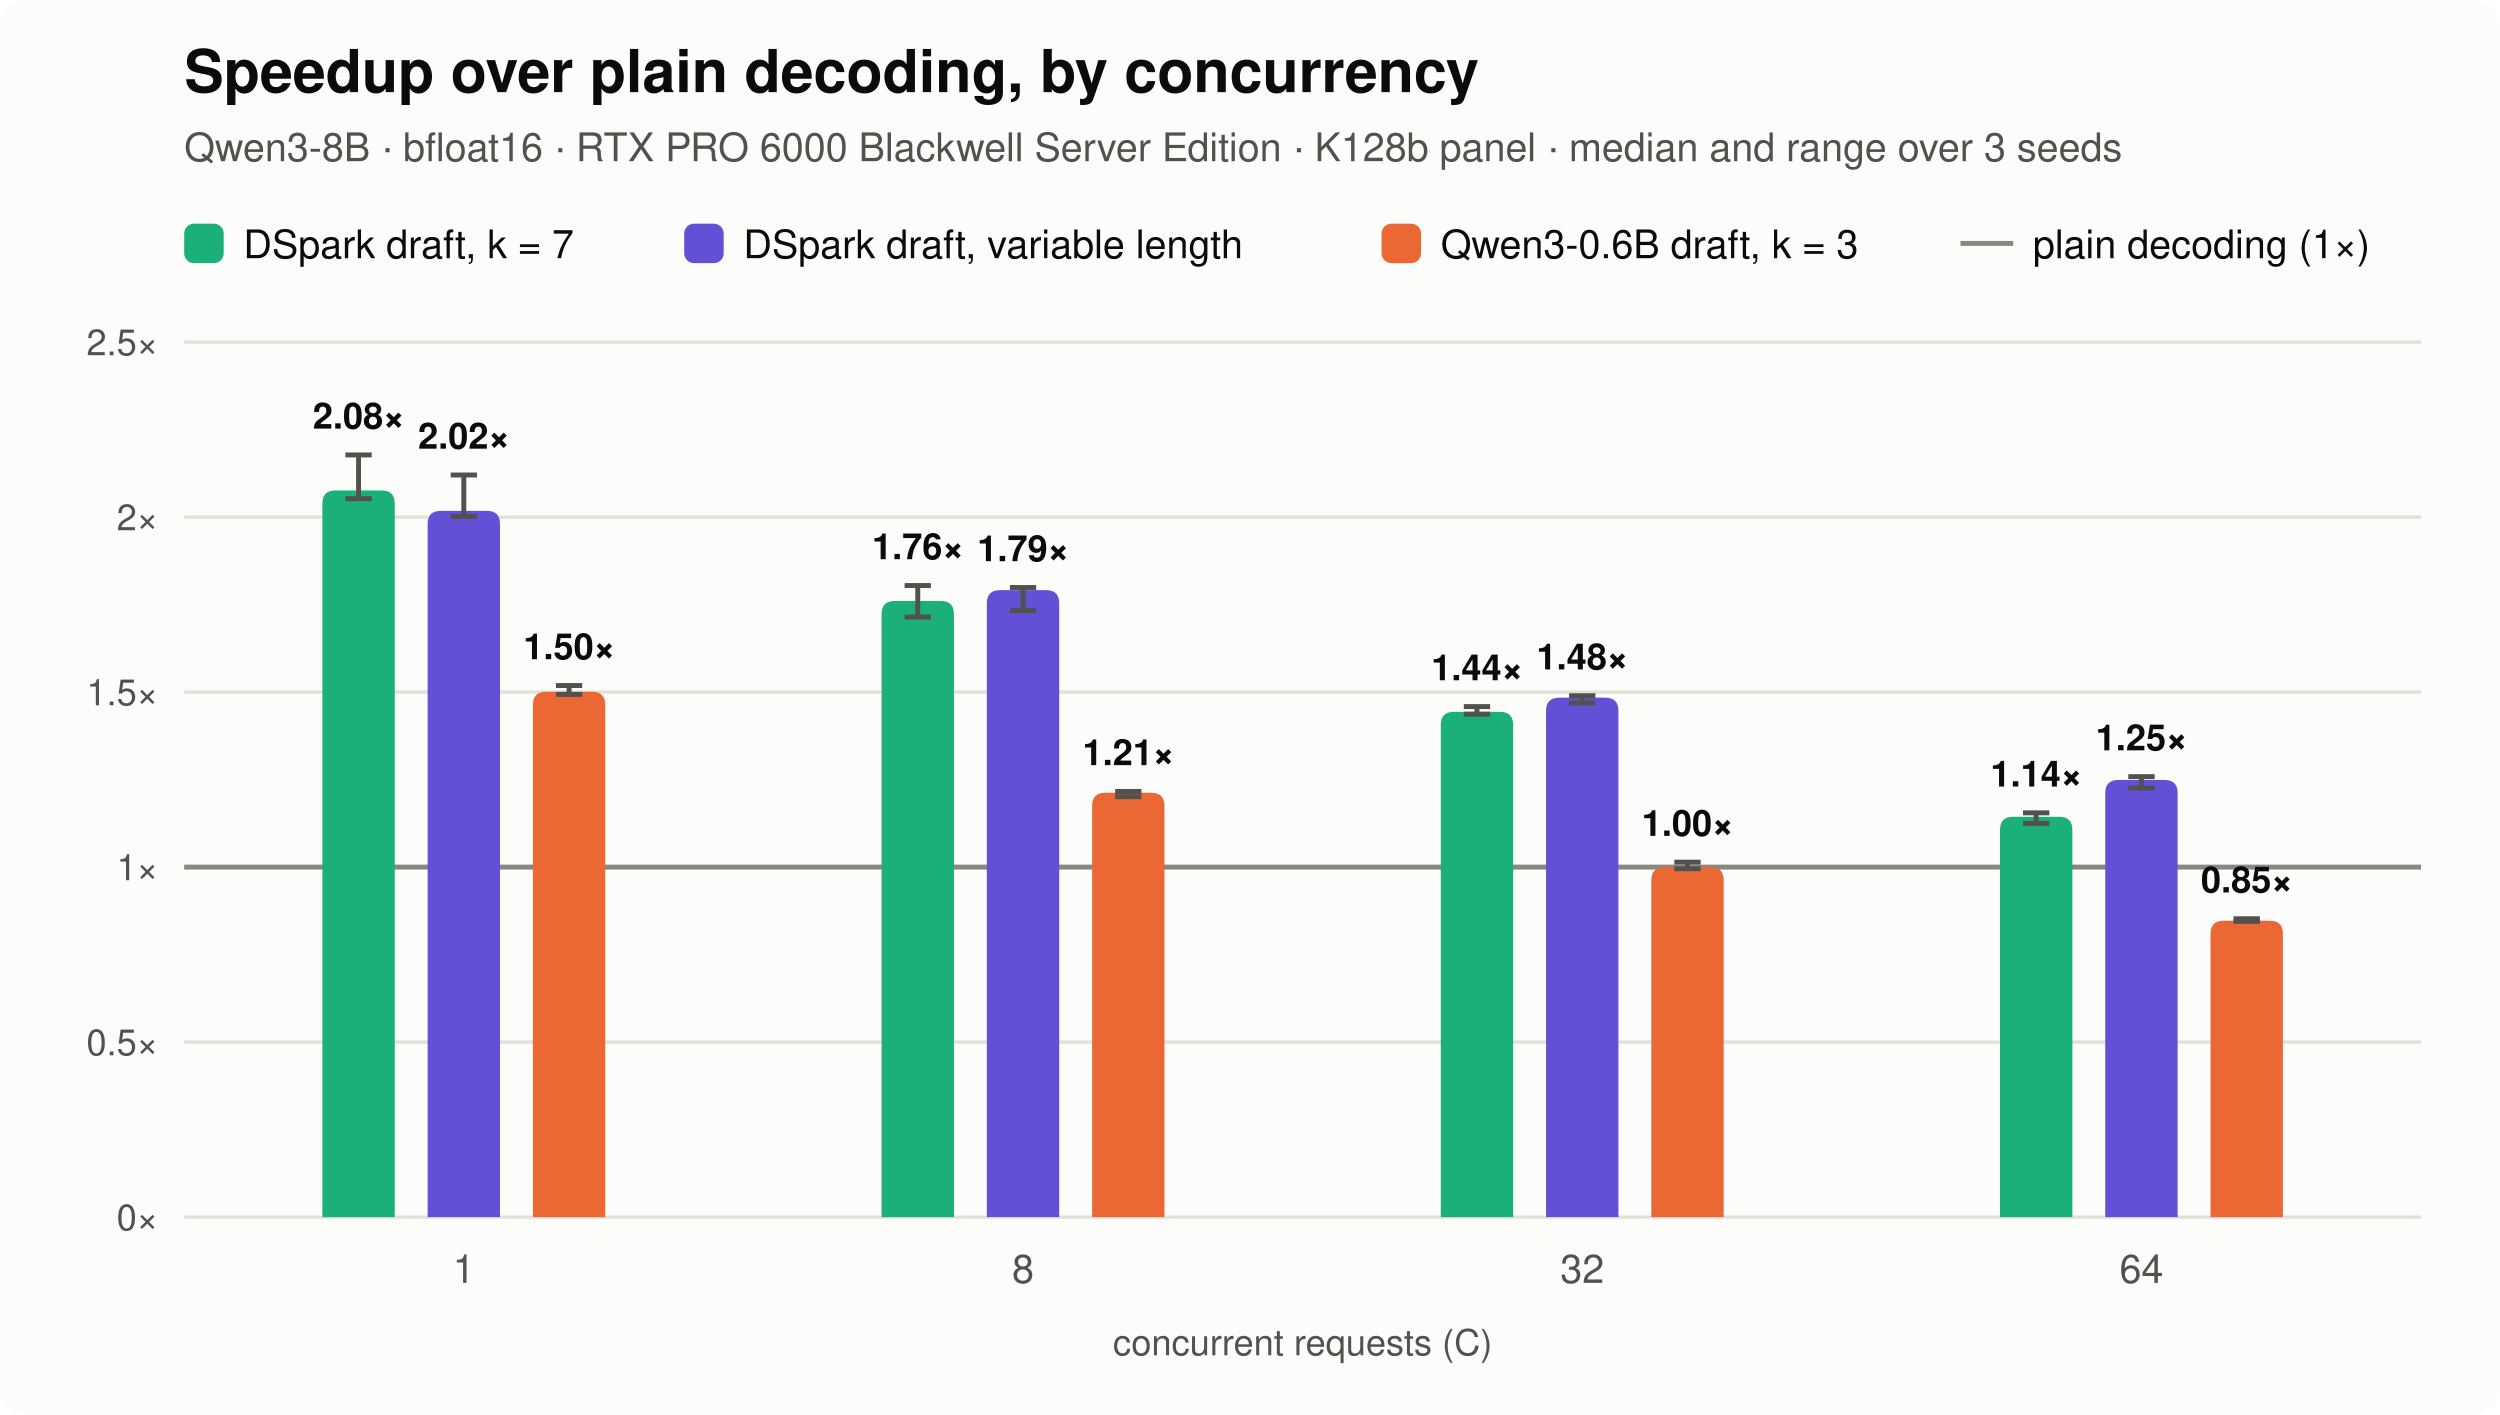
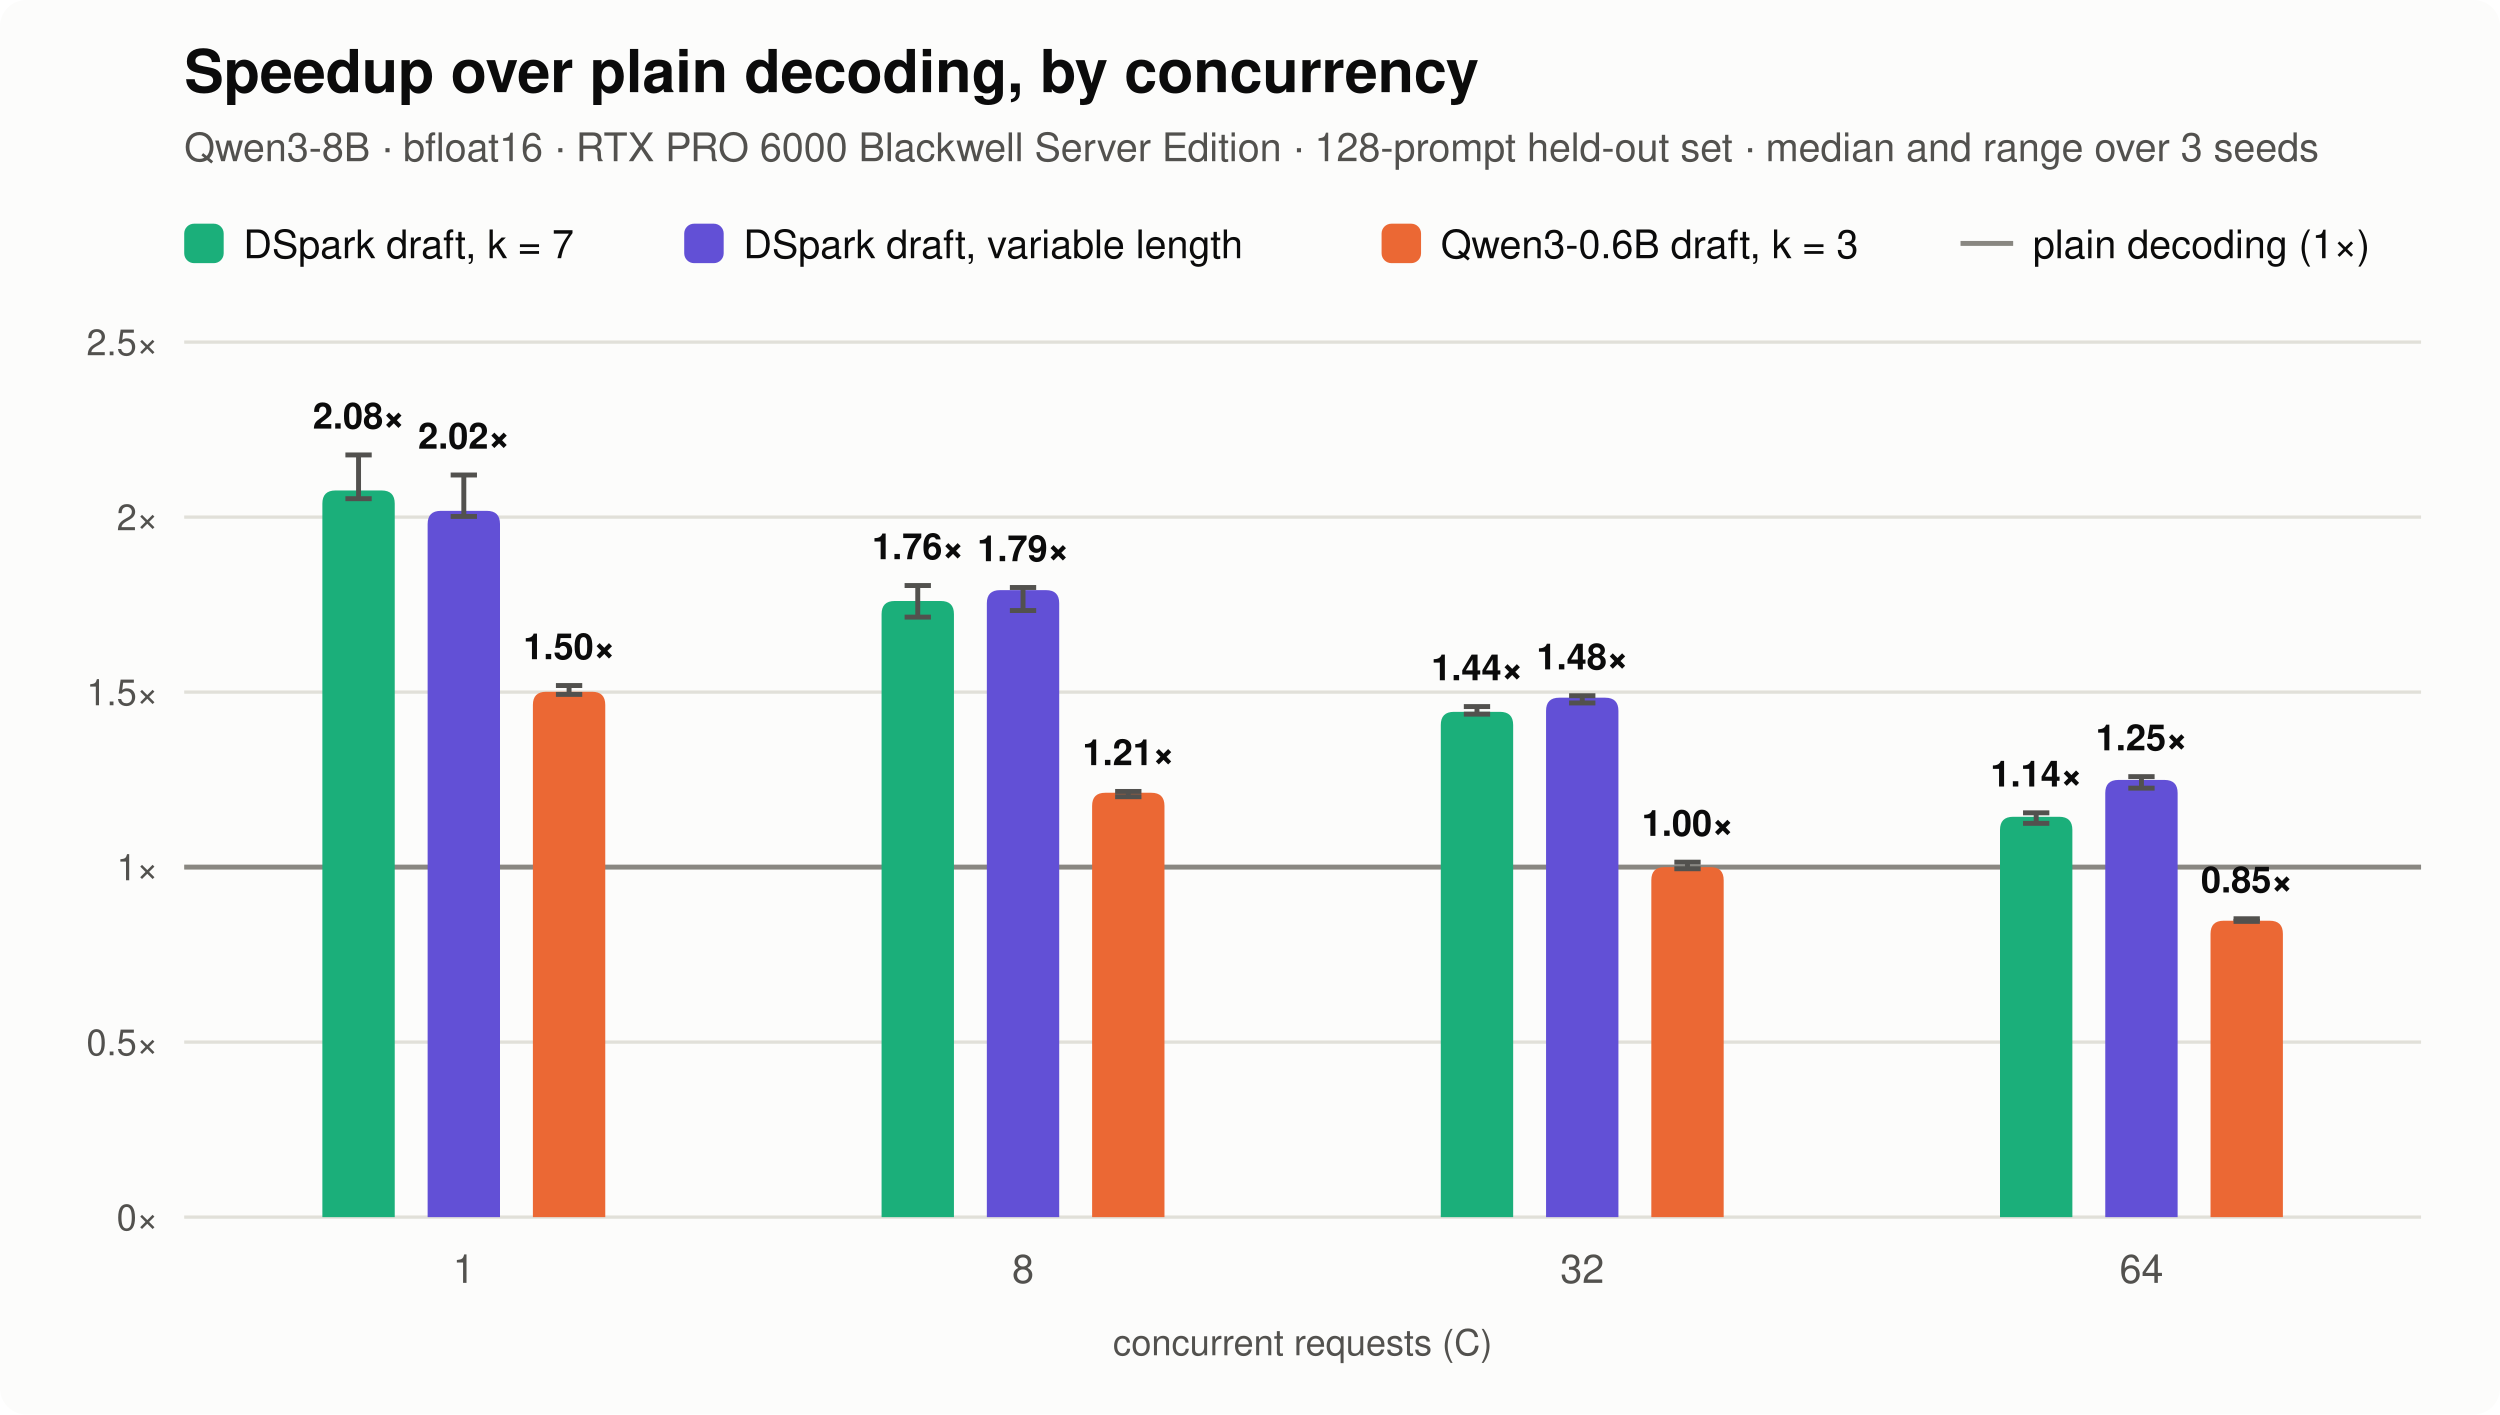
<svg xmlns="http://www.w3.org/2000/svg" viewBox="0 0 760 430" width="760" height="430" role="img">
  <rect width="760" height="430" fill="#fcfcfb" rx="8" />
  <text x="56.0" y="28.0" font-size="18" fill="#0b0b0b" text-anchor="start" font-weight="600" font-family="-apple-system, BlinkMacSystemFont, Segoe UI, Helvetica, Arial, sans-serif">Speedup over plain decoding, by concurrency</text>
-   <text x="56.0" y="49.0" font-size="12" fill="#52514e" text-anchor="start" font-weight="normal" font-family="-apple-system, BlinkMacSystemFont, Segoe UI, Helvetica, Arial, sans-serif">Qwen3-8B · bfloat16 · RTX PRO 6000 Blackwell Server Edition · K128b panel · median and range over 3 seeds</text>
+   <text x="56.0" y="49.0" font-size="12" fill="#52514e" text-anchor="start" font-weight="normal" font-family="-apple-system, BlinkMacSystemFont, Segoe UI, Helvetica, Arial, sans-serif">Qwen3-8B · bfloat16 · RTX PRO 6000 Blackwell Server Edition · 128-prompt held-out set · median and range over 3 seeds</text>
  <rect x="56" y="68" width="12" height="12" rx="3" fill="#1baf7a" />
  <text x="74.0" y="78.5" font-size="12" fill="#0b0b0b" text-anchor="start" font-weight="normal" font-family="-apple-system, BlinkMacSystemFont, Segoe UI, Helvetica, Arial, sans-serif">DSpark draft, k = 7</text>
  <rect x="208.0" y="68" width="12" height="12" rx="3" fill="#6250d6" />
  <text x="226.0" y="78.5" font-size="12" fill="#0b0b0b" text-anchor="start" font-weight="normal" font-family="-apple-system, BlinkMacSystemFont, Segoe UI, Helvetica, Arial, sans-serif">DSpark draft, variable length</text>
  <rect x="420.0" y="68" width="12" height="12" rx="3" fill="#eb6834" />
  <text x="438.0" y="78.5" font-size="12" fill="#0b0b0b" text-anchor="start" font-weight="normal" font-family="-apple-system, BlinkMacSystemFont, Segoe UI, Helvetica, Arial, sans-serif">Qwen3-0.6B draft, k = 3</text>
  <line x1="596.0" y1="74" x2="612.0" y2="74" stroke="#898781" stroke-width="1.5" />
  <text x="618.0" y="78.5" font-size="12" fill="#0b0b0b" text-anchor="start" font-weight="normal" font-family="-apple-system, BlinkMacSystemFont, Segoe UI, Helvetica, Arial, sans-serif">plain decoding (1×)</text>
  <line x1="56" y1="370.0" x2="736" y2="370.0" stroke="#e1e0d9" stroke-width="1" />
  <text x="48.0" y="374.0" font-size="11" fill="#52514e" text-anchor="end" font-weight="normal" font-family="-apple-system, BlinkMacSystemFont, Segoe UI, Helvetica, Arial, sans-serif">0×</text>
  <line x1="56" y1="316.8" x2="736" y2="316.8" stroke="#e1e0d9" stroke-width="1" />
  <text x="48.0" y="320.8" font-size="11" fill="#52514e" text-anchor="end" font-weight="normal" font-family="-apple-system, BlinkMacSystemFont, Segoe UI, Helvetica, Arial, sans-serif">0.5×</text>
  <line x1="56" y1="263.6" x2="736" y2="263.6" stroke="#e1e0d9" stroke-width="1" />
  <text x="48.0" y="267.6" font-size="11" fill="#52514e" text-anchor="end" font-weight="normal" font-family="-apple-system, BlinkMacSystemFont, Segoe UI, Helvetica, Arial, sans-serif">1×</text>
  <line x1="56" y1="210.4" x2="736" y2="210.4" stroke="#e1e0d9" stroke-width="1" />
  <text x="48.0" y="214.4" font-size="11" fill="#52514e" text-anchor="end" font-weight="normal" font-family="-apple-system, BlinkMacSystemFont, Segoe UI, Helvetica, Arial, sans-serif">1.5×</text>
  <line x1="56" y1="157.2" x2="736" y2="157.2" stroke="#e1e0d9" stroke-width="1" />
  <text x="48.0" y="161.2" font-size="11" fill="#52514e" text-anchor="end" font-weight="normal" font-family="-apple-system, BlinkMacSystemFont, Segoe UI, Helvetica, Arial, sans-serif">2×</text>
  <line x1="56" y1="104.0" x2="736" y2="104.0" stroke="#e1e0d9" stroke-width="1" />
  <text x="48.0" y="108.0" font-size="11" fill="#52514e" text-anchor="end" font-weight="normal" font-family="-apple-system, BlinkMacSystemFont, Segoe UI, Helvetica, Arial, sans-serif">2.5×</text>
  <line x1="56" y1="263.6" x2="736" y2="263.6" stroke="#898781" stroke-width="1.5" />
  <path d="M98.0,370.0 V153.1 Q98.0,149.1 102.0,149.1 H116.0 Q120.0,149.1 120.0,153.1 V370.0 Z" fill="#1baf7a" />
  <line x1="105.0" y1="151.6" x2="113.0" y2="151.6" stroke="#52514e" stroke-width="1.5" />
  <line x1="105.0" y1="138.3" x2="113.0" y2="138.3" stroke="#52514e" stroke-width="1.5" />
  <line x1="109.0" y1="138.3" x2="109.0" y2="151.6" stroke="#52514e" stroke-width="1.5" />
  <text x="109.0" y="130.3" font-size="11" fill="#0b0b0b" text-anchor="middle" font-weight="600" font-family="-apple-system, BlinkMacSystemFont, Segoe UI, Helvetica, Arial, sans-serif">2.08×</text>
  <path d="M130.0,370.0 V159.3 Q130.0,155.3 134.0,155.3 H148.0 Q152.0,155.3 152.0,159.3 V370.0 Z" fill="#6250d6" />
  <line x1="137.0" y1="157.0" x2="145.0" y2="157.0" stroke="#52514e" stroke-width="1.5" />
  <line x1="137.0" y1="144.4" x2="145.0" y2="144.4" stroke="#52514e" stroke-width="1.5" />
  <line x1="141.0" y1="144.4" x2="141.0" y2="157.0" stroke="#52514e" stroke-width="1.5" />
  <text x="141.0" y="136.4" font-size="11" fill="#0b0b0b" text-anchor="middle" font-weight="600" font-family="-apple-system, BlinkMacSystemFont, Segoe UI, Helvetica, Arial, sans-serif">2.02×</text>
  <path d="M162.0,370.0 V214.3 Q162.0,210.3 166.0,210.3 H180.0 Q184.0,210.3 184.0,214.3 V370.0 Z" fill="#eb6834" />
  <line x1="169.0" y1="211.1" x2="177.0" y2="211.1" stroke="#52514e" stroke-width="1.5" />
  <line x1="169.0" y1="208.4" x2="177.0" y2="208.4" stroke="#52514e" stroke-width="1.5" />
  <line x1="173.0" y1="208.4" x2="173.0" y2="211.1" stroke="#52514e" stroke-width="1.5" />
  <text x="173.0" y="200.4" font-size="11" fill="#0b0b0b" text-anchor="middle" font-weight="600" font-family="-apple-system, BlinkMacSystemFont, Segoe UI, Helvetica, Arial, sans-serif">1.50×</text>
  <text x="141.0" y="390.0" font-size="12" fill="#52514e" text-anchor="middle" font-weight="normal" font-family="-apple-system, BlinkMacSystemFont, Segoe UI, Helvetica, Arial, sans-serif">1</text>
  <path d="M268.0,370.0 V186.7 Q268.0,182.7 272.0,182.7 H286.0 Q290.0,182.7 290.0,186.7 V370.0 Z" fill="#1baf7a" />
  <line x1="275.0" y1="187.6" x2="283.0" y2="187.6" stroke="#52514e" stroke-width="1.5" />
  <line x1="275.0" y1="178.0" x2="283.0" y2="178.0" stroke="#52514e" stroke-width="1.5" />
  <line x1="279.0" y1="178.0" x2="279.0" y2="187.6" stroke="#52514e" stroke-width="1.5" />
  <text x="279.0" y="170.0" font-size="11" fill="#0b0b0b" text-anchor="middle" font-weight="600" font-family="-apple-system, BlinkMacSystemFont, Segoe UI, Helvetica, Arial, sans-serif">1.76×</text>
  <path d="M300.0,370.0 V183.4 Q300.0,179.4 304.0,179.4 H318.0 Q322.0,179.4 322.0,183.4 V370.0 Z" fill="#6250d6" />
  <line x1="307.0" y1="185.6" x2="315.0" y2="185.6" stroke="#52514e" stroke-width="1.5" />
  <line x1="307.0" y1="178.6" x2="315.0" y2="178.6" stroke="#52514e" stroke-width="1.5" />
  <line x1="311.0" y1="178.6" x2="311.0" y2="185.6" stroke="#52514e" stroke-width="1.5" />
  <text x="311.0" y="170.6" font-size="11" fill="#0b0b0b" text-anchor="middle" font-weight="600" font-family="-apple-system, BlinkMacSystemFont, Segoe UI, Helvetica, Arial, sans-serif">1.79×</text>
  <path d="M332.0,370.0 V245.0 Q332.0,241.0 336.0,241.0 H350.0 Q354.0,241.0 354.0,245.0 V370.0 Z" fill="#eb6834" />
  <line x1="339.0" y1="242.2" x2="347.0" y2="242.2" stroke="#52514e" stroke-width="1.5" />
  <line x1="339.0" y1="240.6" x2="347.0" y2="240.6" stroke="#52514e" stroke-width="1.5" />
  <line x1="343.0" y1="240.6" x2="343.0" y2="242.2" stroke="#52514e" stroke-width="1.5" />
  <text x="343.0" y="232.6" font-size="11" fill="#0b0b0b" text-anchor="middle" font-weight="600" font-family="-apple-system, BlinkMacSystemFont, Segoe UI, Helvetica, Arial, sans-serif">1.21×</text>
  <text x="311.0" y="390.0" font-size="12" fill="#52514e" text-anchor="middle" font-weight="normal" font-family="-apple-system, BlinkMacSystemFont, Segoe UI, Helvetica, Arial, sans-serif">8</text>
  <path d="M438.0,370.0 V220.4 Q438.0,216.4 442.0,216.4 H456.0 Q460.0,216.4 460.0,220.4 V370.0 Z" fill="#1baf7a" />
  <line x1="445.0" y1="217.1" x2="453.0" y2="217.1" stroke="#52514e" stroke-width="1.5" />
  <line x1="445.0" y1="214.8" x2="453.0" y2="214.8" stroke="#52514e" stroke-width="1.5" />
  <line x1="449.0" y1="214.8" x2="449.0" y2="217.1" stroke="#52514e" stroke-width="1.5" />
  <text x="449.0" y="206.8" font-size="11" fill="#0b0b0b" text-anchor="middle" font-weight="600" font-family="-apple-system, BlinkMacSystemFont, Segoe UI, Helvetica, Arial, sans-serif">1.44×</text>
  <path d="M470.0,370.0 V216.1 Q470.0,212.1 474.0,212.1 H488.0 Q492.0,212.1 492.0,216.1 V370.0 Z" fill="#6250d6" />
  <line x1="477.0" y1="213.7" x2="485.0" y2="213.7" stroke="#52514e" stroke-width="1.5" />
  <line x1="477.0" y1="211.5" x2="485.0" y2="211.5" stroke="#52514e" stroke-width="1.5" />
  <line x1="481.0" y1="211.5" x2="481.0" y2="213.7" stroke="#52514e" stroke-width="1.5" />
  <text x="481.0" y="203.5" font-size="11" fill="#0b0b0b" text-anchor="middle" font-weight="600" font-family="-apple-system, BlinkMacSystemFont, Segoe UI, Helvetica, Arial, sans-serif">1.48×</text>
  <path d="M502.0,370.0 V267.6 Q502.0,263.6 506.0,263.6 H520.0 Q524.0,263.6 524.0,267.6 V370.0 Z" fill="#eb6834" />
  <line x1="509.0" y1="264.1" x2="517.0" y2="264.1" stroke="#52514e" stroke-width="1.5" />
  <line x1="509.0" y1="262.1" x2="517.0" y2="262.1" stroke="#52514e" stroke-width="1.5" />
  <line x1="513.0" y1="262.1" x2="513.0" y2="264.1" stroke="#52514e" stroke-width="1.5" />
  <text x="513.0" y="254.1" font-size="11" fill="#0b0b0b" text-anchor="middle" font-weight="600" font-family="-apple-system, BlinkMacSystemFont, Segoe UI, Helvetica, Arial, sans-serif">1.00×</text>
  <text x="481.0" y="390.0" font-size="12" fill="#52514e" text-anchor="middle" font-weight="normal" font-family="-apple-system, BlinkMacSystemFont, Segoe UI, Helvetica, Arial, sans-serif">32</text>
  <path d="M608.0,370.0 V252.3 Q608.0,248.3 612.0,248.3 H626.0 Q630.0,248.3 630.0,252.3 V370.0 Z" fill="#1baf7a" />
  <line x1="615.0" y1="250.3" x2="623.0" y2="250.3" stroke="#52514e" stroke-width="1.5" />
  <line x1="615.0" y1="247.1" x2="623.0" y2="247.1" stroke="#52514e" stroke-width="1.5" />
  <line x1="619.0" y1="247.1" x2="619.0" y2="250.3" stroke="#52514e" stroke-width="1.5" />
  <text x="619.0" y="239.1" font-size="11" fill="#0b0b0b" text-anchor="middle" font-weight="600" font-family="-apple-system, BlinkMacSystemFont, Segoe UI, Helvetica, Arial, sans-serif">1.14×</text>
  <path d="M640.0,370.0 V241.1 Q640.0,237.1 644.0,237.1 H658.0 Q662.0,237.1 662.0,241.1 V370.0 Z" fill="#6250d6" />
  <line x1="647.0" y1="239.6" x2="655.0" y2="239.6" stroke="#52514e" stroke-width="1.5" />
  <line x1="647.0" y1="236.1" x2="655.0" y2="236.1" stroke="#52514e" stroke-width="1.5" />
  <line x1="651.0" y1="236.1" x2="651.0" y2="239.6" stroke="#52514e" stroke-width="1.5" />
  <text x="651.0" y="228.1" font-size="11" fill="#0b0b0b" text-anchor="middle" font-weight="600" font-family="-apple-system, BlinkMacSystemFont, Segoe UI, Helvetica, Arial, sans-serif">1.25×</text>
  <path d="M672.0,370.0 V283.9 Q672.0,279.9 676.0,279.9 H690.0 Q694.0,279.9 694.0,283.9 V370.0 Z" fill="#eb6834" />
  <line x1="679.0" y1="280.1" x2="687.0" y2="280.1" stroke="#52514e" stroke-width="1.5" />
  <line x1="679.0" y1="279.3" x2="687.0" y2="279.3" stroke="#52514e" stroke-width="1.5" />
  <line x1="683.0" y1="279.3" x2="683.0" y2="280.1" stroke="#52514e" stroke-width="1.5" />
  <text x="683.0" y="271.3" font-size="11" fill="#0b0b0b" text-anchor="middle" font-weight="600" font-family="-apple-system, BlinkMacSystemFont, Segoe UI, Helvetica, Arial, sans-serif">0.85×</text>
  <text x="651.0" y="390.0" font-size="12" fill="#52514e" text-anchor="middle" font-weight="normal" font-family="-apple-system, BlinkMacSystemFont, Segoe UI, Helvetica, Arial, sans-serif">64</text>
  <text x="396.0" y="412.0" font-size="11" fill="#52514e" text-anchor="middle" font-weight="normal" font-family="-apple-system, BlinkMacSystemFont, Segoe UI, Helvetica, Arial, sans-serif">concurrent requests (C)</text>
</svg>
